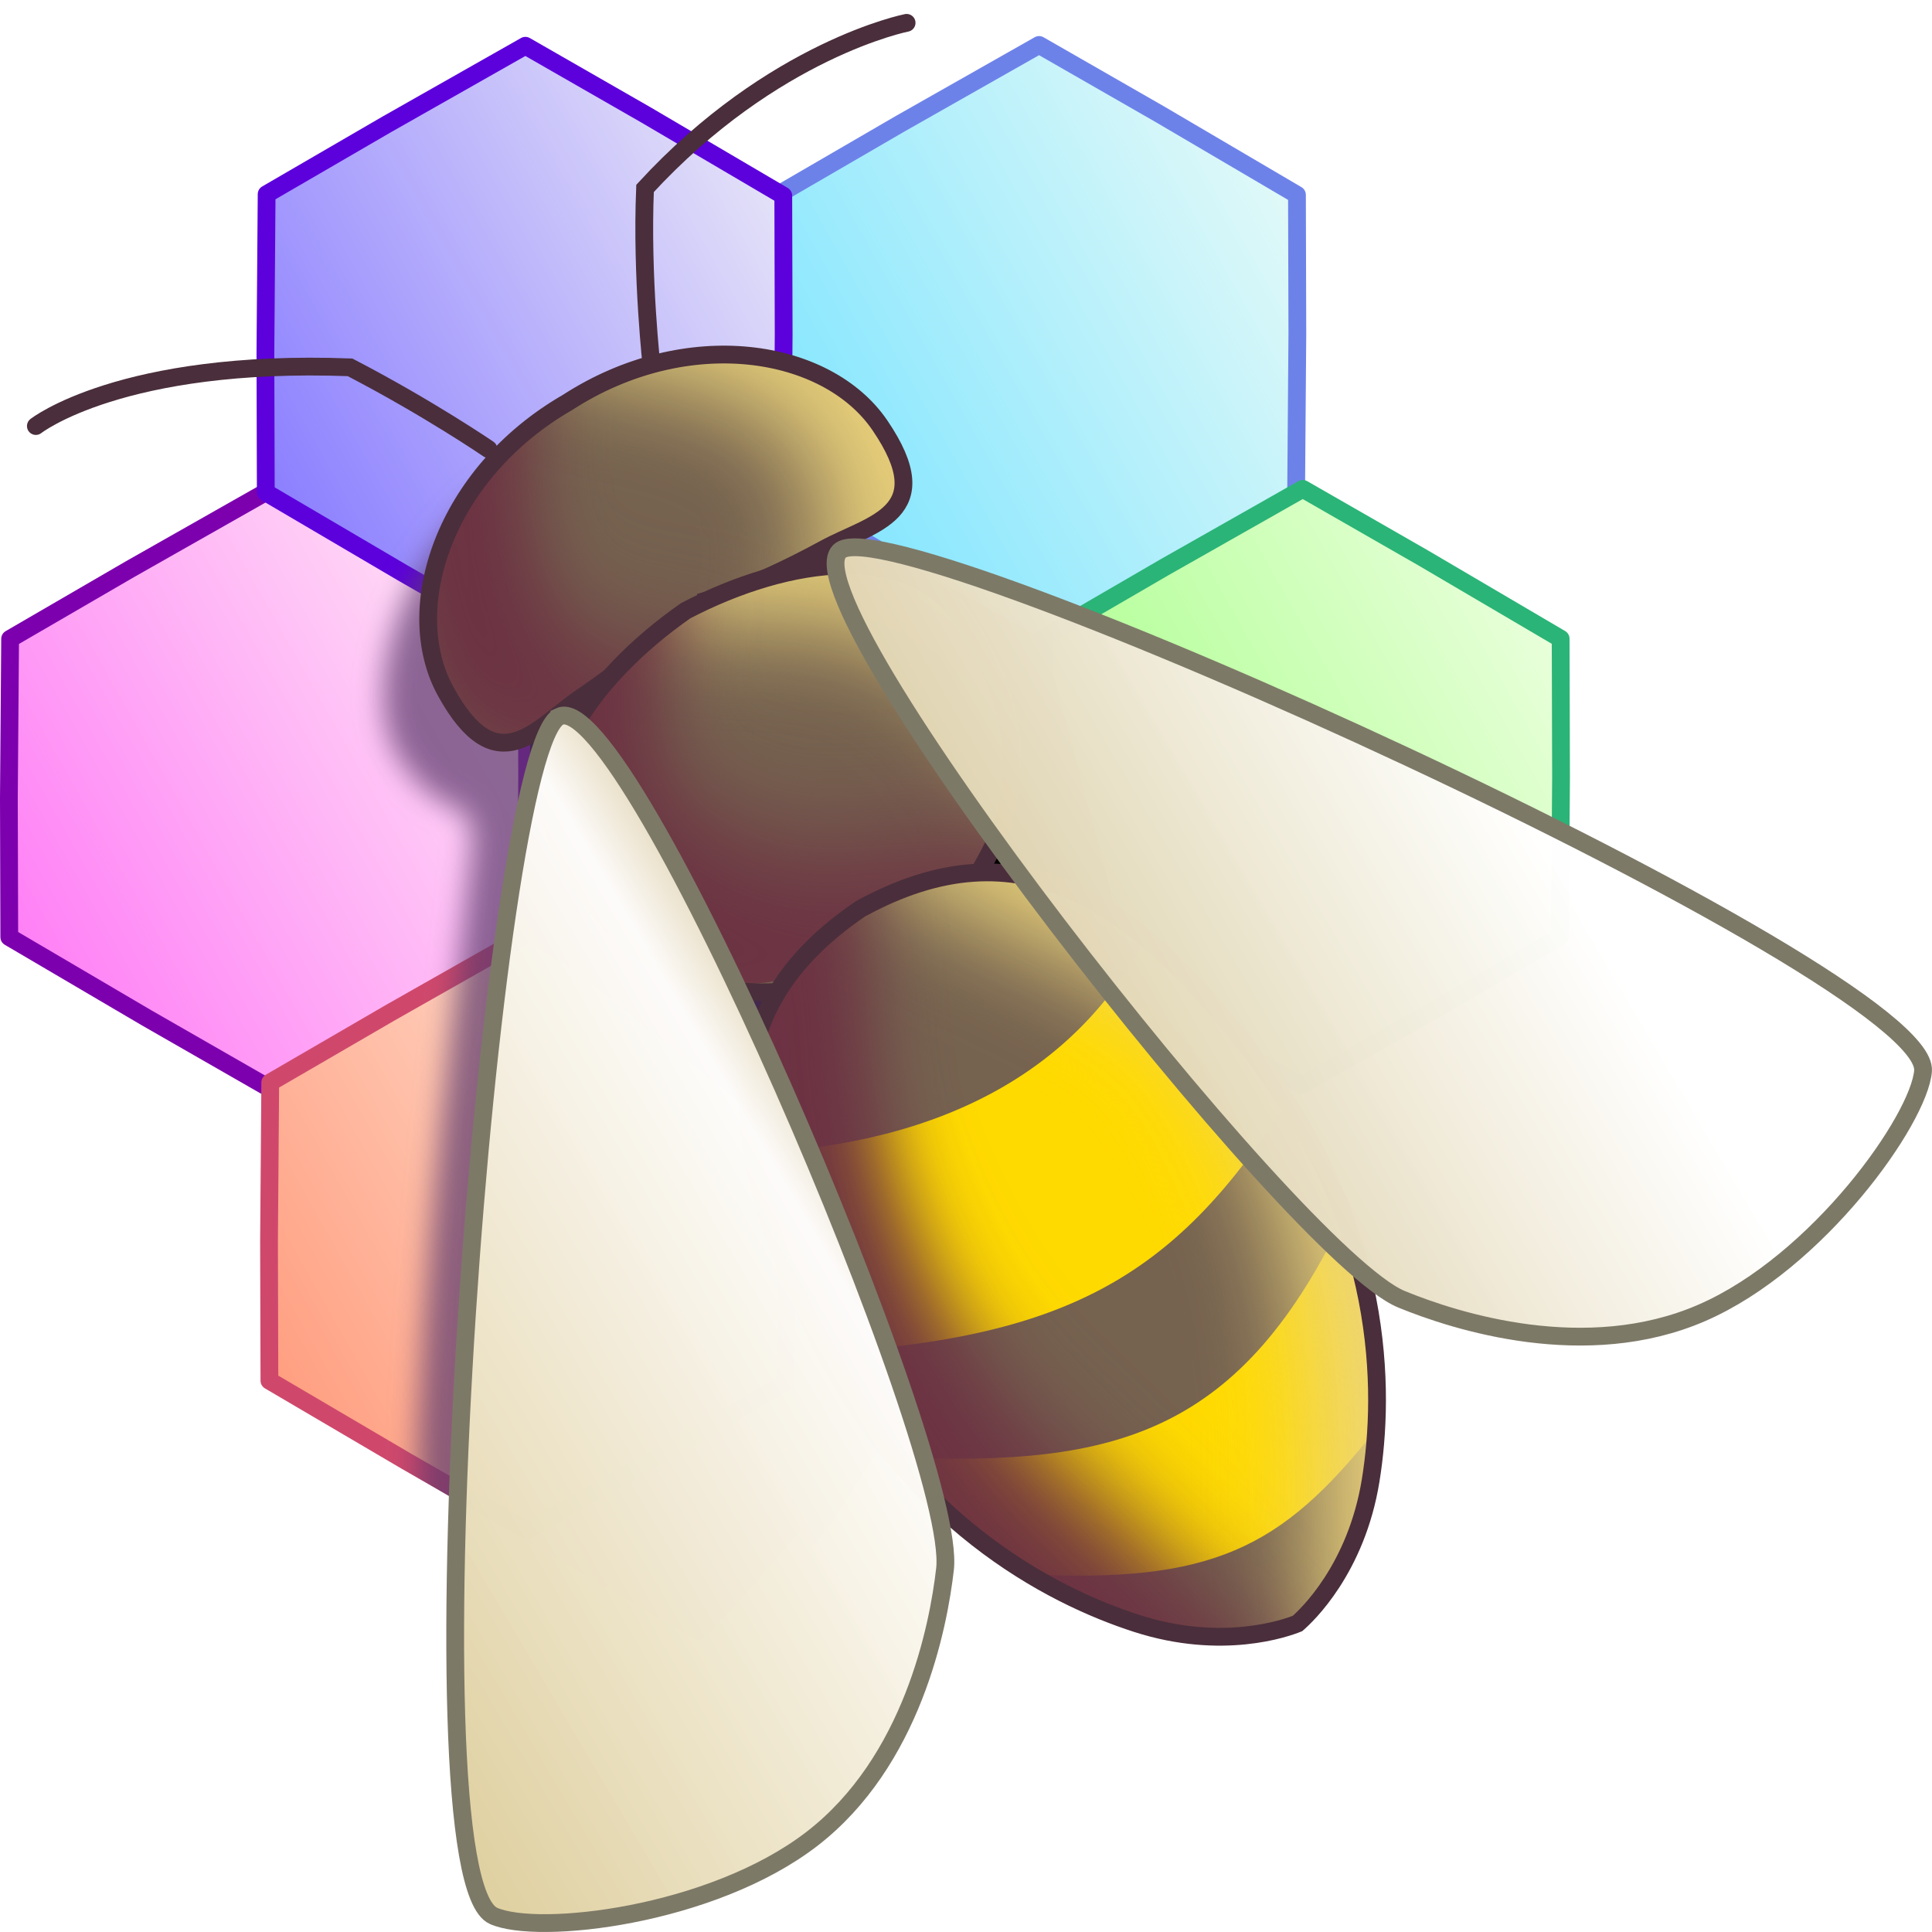
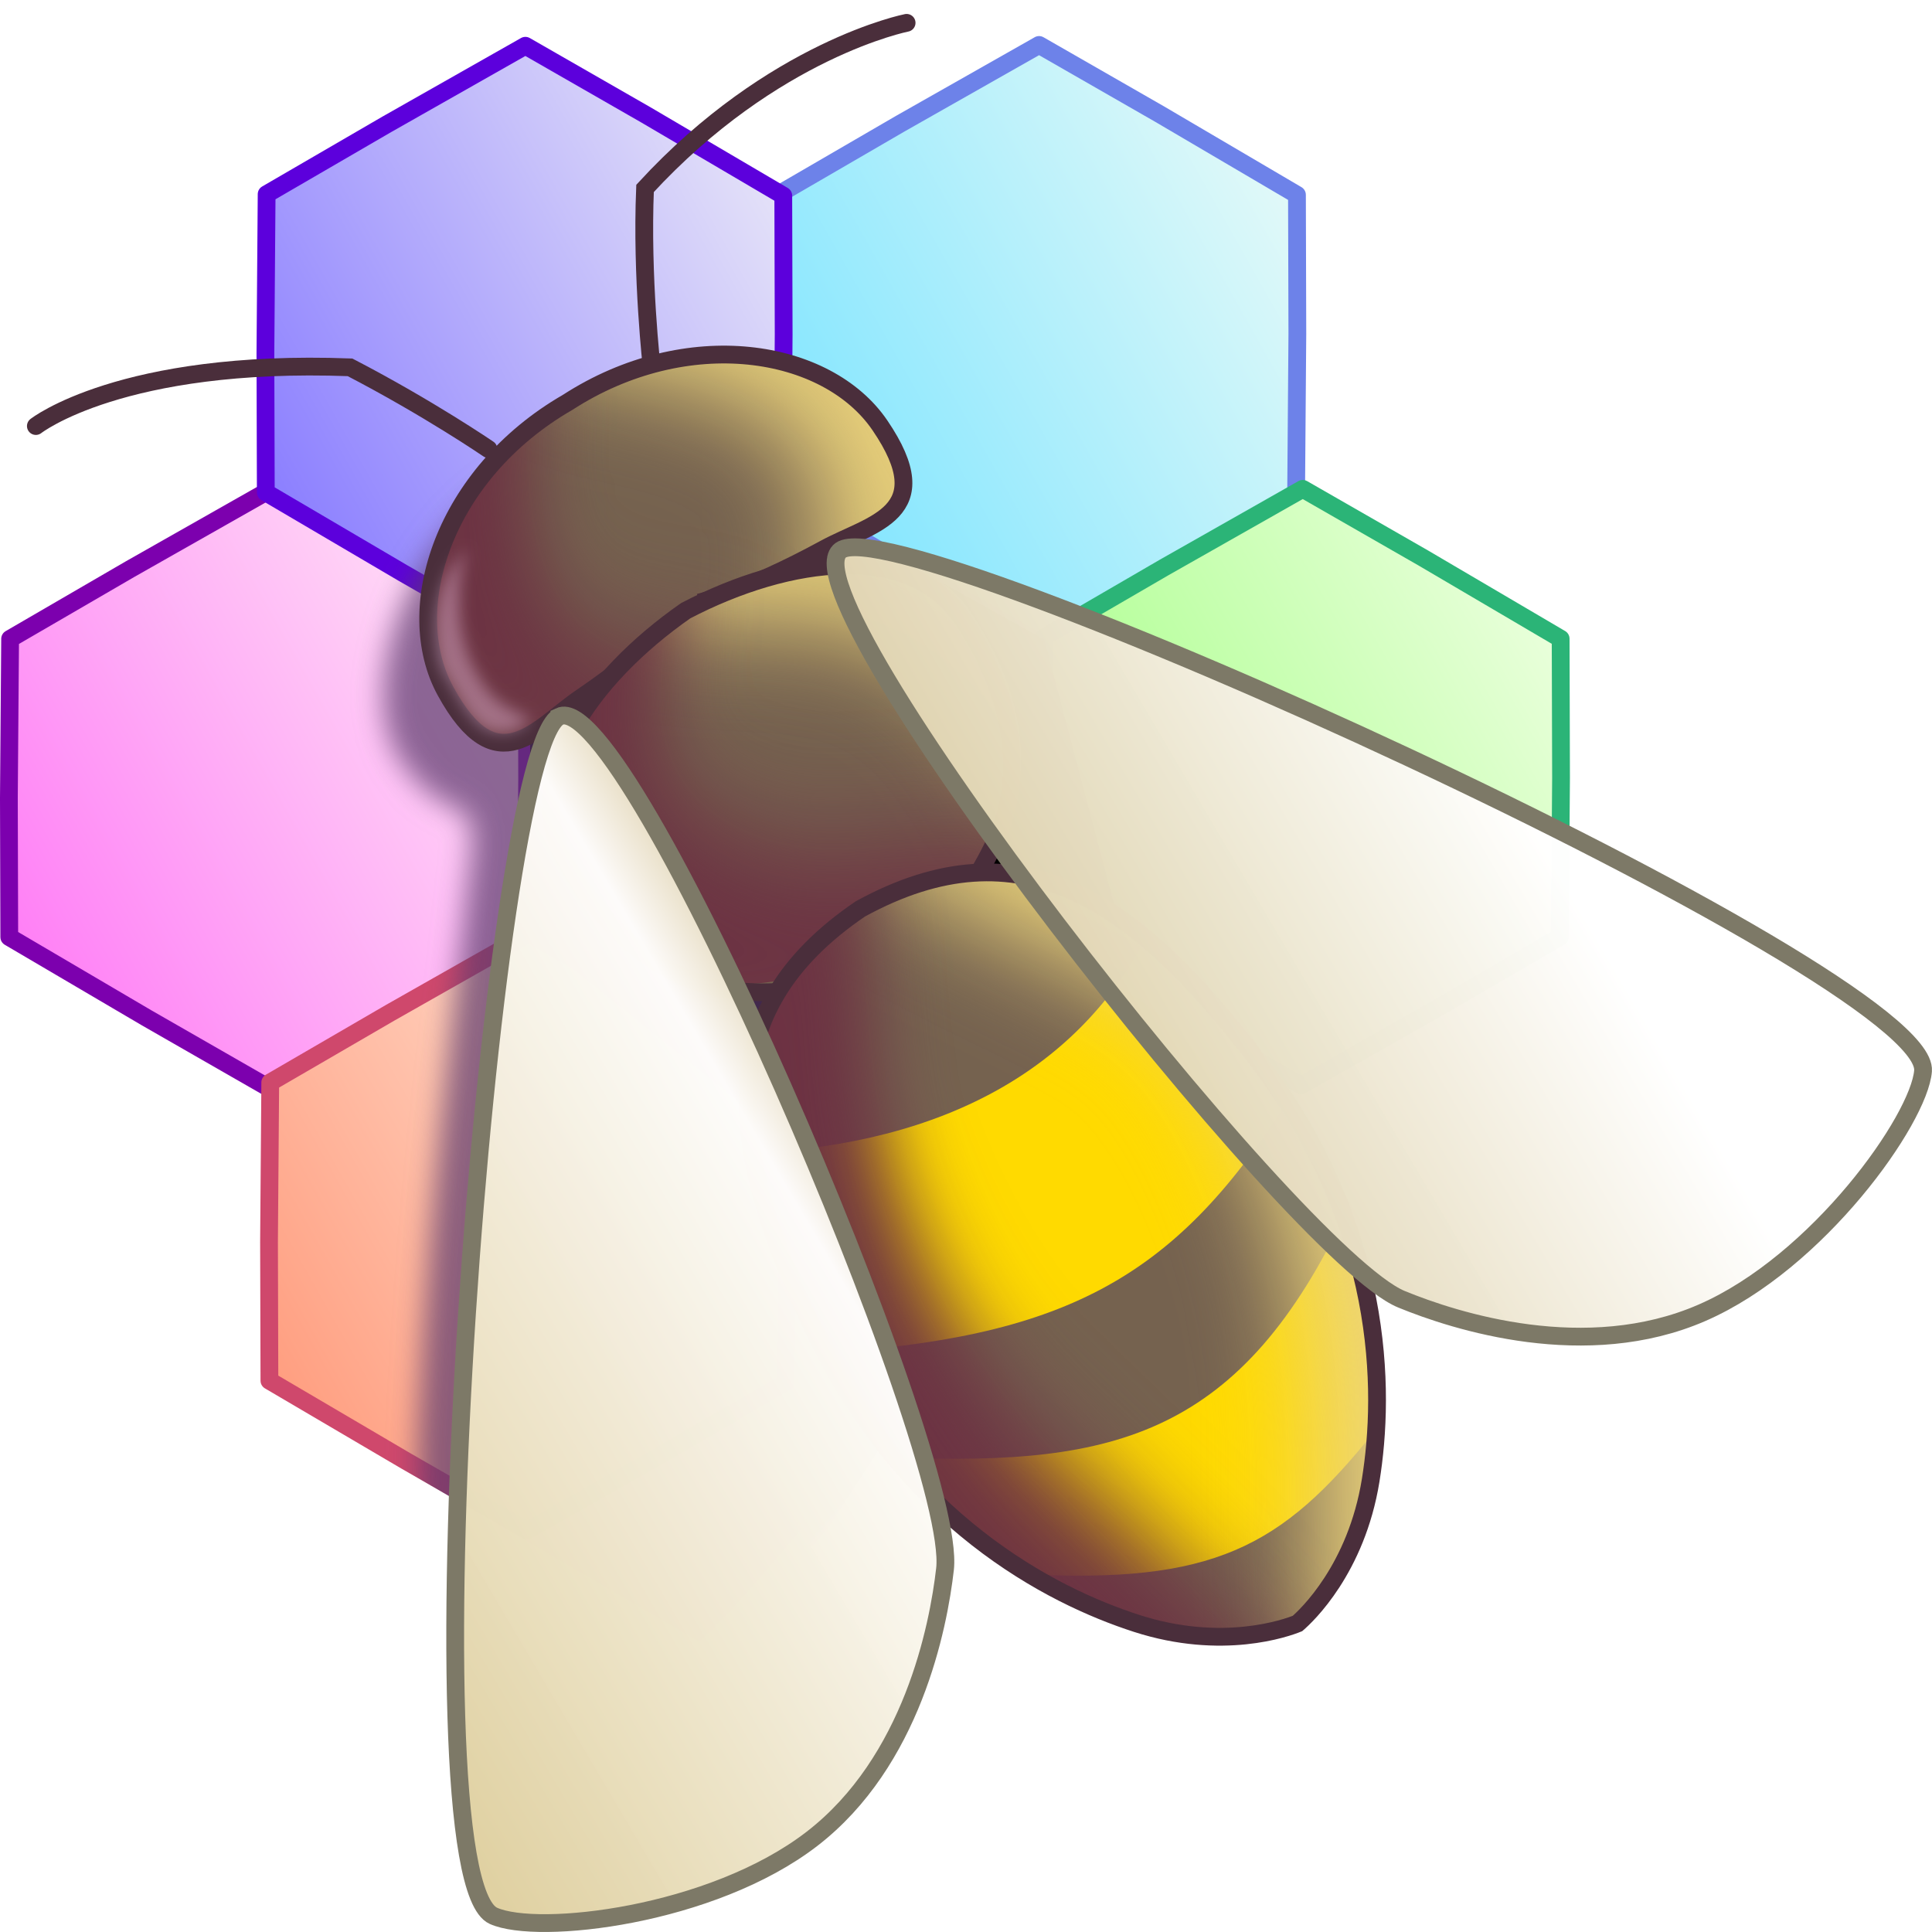
<svg xmlns="http://www.w3.org/2000/svg" xmlns:xlink="http://www.w3.org/1999/xlink" width="191.004" height="191.004" viewBox="0 0 50.537 50.537" version="1.1" id="svg8">
  <defs id="defs2">
    <linearGradient id="linearGradient970">
      <stop style="stop-color:#e0d1a2;stop-opacity:1" offset="0" id="stop966" />
      <stop id="stop978" offset="0.424" style="stop-color:#fefdfb;stop-opacity:0.992" />
      <stop id="stop976" offset="0.519" style="stop-color:#d4c391;stop-opacity:0.992" />
      <stop style="stop-color:#ffffff;stop-opacity:0.989" offset="1" id="stop968" />
    </linearGradient>
    <linearGradient id="linearGradient916">
      <stop style="stop-color:#fffff6;stop-opacity:0" offset="0" id="stop912" />
      <stop style="stop-color:#fffff6;stop-opacity:1" offset="1" id="stop914" />
    </linearGradient>
    <linearGradient xlink:href="#linearGradient916" id="linearGradient918" x1="49.119" y1="177.925" x2="66.475" y2="168.136" gradientUnits="userSpaceOnUse" gradientTransform="translate(8.22962,-13.57371)" />
    <linearGradient xlink:href="#linearGradient916" id="linearGradient1027" gradientUnits="userSpaceOnUse" gradientTransform="translate(15.00494,-25.24883)" x1="49.119" y1="177.925" x2="66.475" y2="168.136" />
    <linearGradient xlink:href="#linearGradient916" id="linearGradient1169" gradientUnits="userSpaceOnUse" gradientTransform="translate(35.30223,-13.5411)" x1="49.119" y1="177.925" x2="66.475" y2="168.136" />
    <linearGradient xlink:href="#linearGradient916" id="linearGradient1219" gradientUnits="userSpaceOnUse" gradientTransform="translate(14.98468,-1.908615)" x1="49.119" y1="177.925" x2="66.475" y2="168.136" />
    <linearGradient xlink:href="#linearGradient916" id="linearGradient1490" gradientUnits="userSpaceOnUse" gradientTransform="translate(28.40795,-25.2844)" x1="49.119" y1="177.925" x2="66.475" y2="168.136" />
    <linearGradient xlink:href="#linearGradient970" id="linearGradient974" gradientUnits="userSpaceOnUse" x1="7.248" y1="40.091" x2="39.627" y2="21.015" />
    <meshgradient id="meshgradient1012" gradientUnits="userSpaceOnUse" x="19.322" y="23.266">
      <meshrow id="meshrow8862">
        <meshpatch id="meshpatch8864">
          <stop path="c 4.156,-5.11626e-06  5.915,0.741  9.786,1.739" style="stop-color:#ffffff;stop-opacity:0.029" id="stop8866" />
          <stop path="c 2.016,2.364  2.903,3.473  -0.451,9.186" style="stop-color:#ffeab1;stop-opacity:1" id="stop8868" />
          <stop path="c -4.156,-0  -4.246,0.578  -8.402,0.578" style="stop-color:#ffeab1;stop-opacity:1" id="stop8870" />
          <stop path="c 6.589,-6.056  2.96,-11.241  -0.933,-11.503" style="stop-color:#725a43;stop-opacity:0.008" id="stop8872" />
        </meshpatch>
      </meshrow>
    </meshgradient>
    <filter style="color-interpolation-filters:sRGB" id="filter4498" x="-0.312" width="1.624" y="-0.232" height="1.465">
      <feGaussianBlur stdDeviation="1.331" id="feGaussianBlur4500" />
    </filter>
    <filter style="color-interpolation-filters:sRGB" id="filter6078" x="-0.256" width="1.513" y="-0.269" height="1.539">
      <feGaussianBlur stdDeviation="1.343" id="feGaussianBlur6080" />
    </filter>
    <clipPath clipPathUnits="userSpaceOnUse" id="clipPath6088">
      <path transform="rotate(-28.1807,-6.470648,33.90033)" id="path6090" d="m 23.861,29.705 c 0,0 1.214,0.328 3.56,0.31 1.392,-0.011 3.097,0.623 2.801,-2.163 -0.26,-2.437 -3.202,-4.693 -6.922,-4.386 -3.731,0.118 -6.397,2.695 -6.377,5.146 0.023,2.801 1.644,1.977 3.029,1.829 2.333,-0.249 3.502,-0.714 3.502,-0.714" style="display:inline;opacity:1;fill:#ff1400;fill-opacity:1;fill-rule:evenodd;stroke:none;stroke-width:0.465;stroke-linecap:butt;stroke-linejoin:miter;stroke-miterlimit:4;stroke-dasharray:none;stroke-opacity:1" />
    </clipPath>
    <filter style="color-interpolation-filters:sRGB" id="filter6078-7" x="-0.256" width="1.513" y="-0.269" height="1.539">
      <feGaussianBlur stdDeviation="1.343" id="feGaussianBlur6080-0" />
    </filter>
    <filter style="color-interpolation-filters:sRGB" id="filter4498-9" x="-0.312" width="1.624" y="-0.232" height="1.465">
      <feGaussianBlur stdDeviation="1.331" id="feGaussianBlur4500-3" />
    </filter>
    <clipPath clipPathUnits="userSpaceOnUse" id="clipPath926">
      <path style="display:inline;fill:#ff1700;fill-opacity:1;fill-rule:evenodd;stroke:none;stroke-width:0.265px;stroke-linecap:butt;stroke-linejoin:miter;stroke-opacity:1" d="m 14.586,10.108 c -4.944,3.024 -4.458,5.434 -2.635,7.73 1.823,2.296 4.222,2.841 7.336,0.941 3.607,-2.2 4.456,-3.69 2.803,-7.359 -0.706,-1.567 -2.853,-4.157 -7.504,-1.312 z" id="path928" clip-path="none" />
    </clipPath>
    <filter style="color-interpolation-filters:sRGB" id="filter6078-7-5" x="-0.256" width="1.513" y="-0.269" height="1.539">
      <feGaussianBlur stdDeviation="1.343" id="feGaussianBlur6080-0-3" />
    </filter>
    <filter style="color-interpolation-filters:sRGB" id="filter4498-9-5" x="-0.312" width="1.624" y="-0.232" height="1.465">
      <feGaussianBlur stdDeviation="1.331" id="feGaussianBlur4500-3-6" />
    </filter>
    <clipPath clipPathUnits="userSpaceOnUse" id="clipPath1003">
      <path style="display:inline;fill:#ff1700;fill-opacity:1;fill-rule:evenodd;stroke:none;stroke-width:0.265px;stroke-linecap:butt;stroke-linejoin:miter;stroke-opacity:1" d="m 9.221,12.516 c 0.542,3.352 1.366,4.464 3,7.516 0.834,1.558 2.543,2.941 4.734,4.27 2.053,1.245 4.994,1.891 6.64,0.985 0.921,-0.507 1.396,-1.474 1.827,-3.424 0.431,-1.951 0.44,-4.772 -0.779,-7.541 C 23.424,11.554 21.624,9.055 19.602,7.422 17.581,5.789 15.483,5.118 12.727,6.233 9.971,7.348 8.87,10.344 9.221,12.516 Z" id="path1005" />
    </clipPath>
    <filter style="color-interpolation-filters:sRGB" id="filter1384" x="-0.036" width="1.072" y="-0.026" height="1.052">
      <feGaussianBlur stdDeviation="0.362" id="feGaussianBlur1386" />
    </filter>
    <clipPath clipPathUnits="userSpaceOnUse" id="clipPath1395">
      <path style="opacity:0.493;fill:#5c386c;fill-opacity:1;fill-rule:evenodd;stroke:none;stroke-width:0.265px;stroke-linecap:butt;stroke-linejoin:miter;stroke-opacity:1" d="M 6.819,36.376 19.356,43.689 41.272,9.575 4.481,0.112 Z" id="path1397" />
    </clipPath>
+     <filter style="color-interpolation-filters:sRGB" id="filter986" x="-0.176" width="1.353" y="-0.104" height="1.208">
+       <feGaussianBlur stdDeviation="0.189" id="feGaussianBlur988" />
+     </filter>
  </defs>
  <g id="layer3" style="display:inline" transform="translate(-56.95807,-139.9435)">
    <path style="display:inline;fill:#ff80f6;fill-opacity:1;fill-rule:evenodd;stroke:none;stroke-width:0.465;stroke-linecap:butt;stroke-linejoin:miter;stroke-miterlimit:4;stroke-dasharray:none;stroke-opacity:1" d="m 57.376,156.541 6.682,-3.755 6.749,3.789 0.006,7.876 -6.716,3.755 -6.749,-3.855 z" id="path4750-36" />
    <path style="display:inline;fill:url(#linearGradient918);fill-opacity:1;fill-rule:evenodd;stroke:none;stroke-width:0.465;stroke-linecap:butt;stroke-linejoin:miter;stroke-miterlimit:4;stroke-dasharray:none;stroke-opacity:1" d="m 57.278,156.585 6.682,-3.755 6.749,3.789 0.006,7.876 -6.716,3.755 -6.749,-3.855 z" id="path4750-36-7" />
    <path style="opacity:1;fill:none;fill-opacity:1;stroke:#7c00ae;stroke-width:0.678;stroke-linecap:round;stroke-linejoin:round;stroke-miterlimit:4;stroke-dasharray:none;stroke-dashoffset:0;stroke-opacity:1" id="path1080" d="m 24.252,141.089 -5.176,1.157 -5.943,1.264 -3.59,-3.903 -4.066,-4.515 1.585,-5.061 1.877,-5.779 5.176,-1.157 5.943,-1.264 3.59,3.903 4.066,4.515 -1.585,5.061 z" transform="matrix(0.6537537,-0.2067732,0.2067732,0.6537537,25.68671,77.27186)" />
    <path style="fill:#80e5ff;fill-opacity:1;fill-rule:evenodd;stroke:none;stroke-width:0.465;stroke-linecap:butt;stroke-linejoin:miter;stroke-miterlimit:4;stroke-dasharray:none;stroke-opacity:1" d="m 77.453,145.006 6.682,-3.755 6.749,3.789 0.006,7.876 -6.716,3.755 -6.749,-3.855 z" id="path4750-9" />
    <path style="display:inline;fill:url(#linearGradient1490);fill-opacity:1;fill-rule:evenodd;stroke:none;stroke-width:0.465;stroke-linecap:butt;stroke-linejoin:miter;stroke-miterlimit:4;stroke-dasharray:none;stroke-opacity:1" d="m 77.456,144.874 6.682,-3.755 6.749,3.789 0.006,7.876 -6.716,3.755 -6.749,-3.855 z" id="path4750-36-7-0-8" />
    <path style="display:inline;fill:none;fill-opacity:1;stroke:#6d82e9;stroke-width:0.678;stroke-linecap:round;stroke-linejoin:round;stroke-miterlimit:4;stroke-dasharray:none;stroke-dashoffset:0;stroke-opacity:1" id="path1080-6-2" transform="matrix(0.6537537,-0.2067732,0.2067732,0.6537537,45.83376,65.6193)" d="m 24.252,141.089 -5.176,1.157 -5.943,1.264 -3.59,-3.903 -4.066,-4.515 1.585,-5.061 1.877,-5.779 5.176,-1.157 5.943,-1.264 3.59,3.903 4.066,4.515 -1.585,5.061 z" />
    <path style="fill:#8c80ff;fill-opacity:1;fill-rule:evenodd;stroke:none;stroke-width:0.465;stroke-linecap:butt;stroke-linejoin:miter;stroke-miterlimit:4;stroke-dasharray:none;stroke-opacity:1" d="m 63.988,144.953 6.682,-3.755 6.749,3.789 0.006,7.876 -6.716,3.755 -6.749,-3.855 z" id="path4750-2" />
    <path style="display:inline;fill:url(#linearGradient1027);fill-opacity:1;fill-rule:evenodd;stroke:none;stroke-width:0.465;stroke-linecap:butt;stroke-linejoin:miter;stroke-miterlimit:4;stroke-dasharray:none;stroke-opacity:1" d="m 64.053,144.91 6.682,-3.755 6.749,3.789 0.006,7.876 -6.716,3.755 -6.749,-3.855 z" id="path4750-36-7-0" />
    <path style="display:inline;fill:none;fill-opacity:1;stroke:#5c00dc;stroke-width:0.678;stroke-linecap:round;stroke-linejoin:round;stroke-miterlimit:4;stroke-dasharray:none;stroke-dashoffset:0;stroke-opacity:1" id="path1080-6" transform="matrix(0.6537537,-0.2067732,0.2067732,0.6537537,32.39676,65.64018)" d="m 24.252,141.089 -5.176,1.157 -5.943,1.264 -3.59,-3.903 -4.066,-4.515 1.585,-5.061 1.877,-5.779 5.176,-1.157 5.943,-1.264 3.59,3.903 4.066,4.515 -1.585,5.061 z" />
    <path style="fill:#a0ff80;fill-opacity:1;fill-rule:evenodd;stroke:none;stroke-width:0.465;stroke-linecap:butt;stroke-linejoin:miter;stroke-miterlimit:4;stroke-dasharray:none;stroke-opacity:1" d="m 84.35,156.617 6.682,-3.755 6.749,3.789 0.006,7.876 -6.716,3.755 -6.749,-3.855 z" id="path4750-1" />
    <path style="display:inline;fill:url(#linearGradient1169);fill-opacity:1;fill-rule:evenodd;stroke:none;stroke-width:0.465;stroke-linecap:butt;stroke-linejoin:miter;stroke-miterlimit:4;stroke-dasharray:none;stroke-opacity:1" d="m 84.35,156.617 6.682,-3.755 6.749,3.789 0.006,7.876 -6.716,3.755 -6.749,-3.855 z" id="path4750-36-7-0-0-7" />
    <path style="display:inline;fill:none;fill-opacity:1;stroke:#2bb477;stroke-width:0.678;stroke-linecap:round;stroke-linejoin:round;stroke-miterlimit:4;stroke-dasharray:none;stroke-dashoffset:0;stroke-opacity:1" id="path1080-6-2-6" transform="matrix(0.6537537,-0.2067732,0.2067732,0.6537537,52.7312,77.23061)" d="m 24.252,141.089 -5.176,1.157 -5.943,1.264 -3.59,-3.903 -4.066,-4.515 1.585,-5.061 1.877,-5.779 5.176,-1.157 5.943,-1.264 3.59,3.903 4.066,4.515 -1.585,5.061 z" />
    <path style="fill:#ff9e80;fill-opacity:1;fill-rule:evenodd;stroke:none;stroke-width:0.465;stroke-linecap:butt;stroke-linejoin:miter;stroke-miterlimit:4;stroke-dasharray:none;stroke-opacity:1" d="m 64.033,168.25 6.682,-3.755 6.749,3.789 0.006,7.876 -6.716,3.755 -6.749,-3.855 z" id="path4750-27" />
    <path style="display:inline;fill:url(#linearGradient1219);fill-opacity:1;fill-rule:evenodd;stroke:none;stroke-width:0.465;stroke-linecap:butt;stroke-linejoin:miter;stroke-miterlimit:4;stroke-dasharray:none;stroke-opacity:1" d="m 64.033,168.25 6.682,-3.755 6.749,3.789 0.006,7.876 -6.716,3.755 -6.749,-3.855 z" id="path4750-36-7-0-0-7-2" />
    <path style="display:inline;fill:none;fill-opacity:1;stroke:#cf486c;stroke-width:0.678;stroke-linecap:round;stroke-linejoin:round;stroke-miterlimit:4;stroke-dasharray:none;stroke-dashoffset:0;stroke-opacity:1" id="path1080-6-2-6-9" transform="matrix(0.6537537,-0.2067732,0.2067732,0.6537537,32.49135,88.87537)" d="m 24.252,141.089 -5.176,1.157 -5.943,1.264 -3.59,-3.903 -4.066,-4.515 1.585,-5.061 1.877,-5.779 5.176,-1.157 5.943,-1.264 3.59,3.903 4.066,4.515 -1.585,5.061 z" />
    <path style="display:inline;fill:#000000;fill-opacity:1;fill-rule:evenodd;stroke:none;stroke-width:0.465;stroke-linecap:butt;stroke-linejoin:miter;stroke-miterlimit:4;stroke-dasharray:none;stroke-opacity:1" d="m 70.842,156.641 6.584,-3.779 6.848,3.812 2.463,9.341 -8.375,4.406 -7.565,-6.047 z" id="path4750-3" />
  </g>
  <g id="layer1" style="display:inline;opacity:1" transform="translate(5.8401892e-7,-0.1155735)">
    <path id="path1496-6-0" style="display:inline;opacity:0.704;fill:#5c386c;fill-opacity:1;fill-rule:evenodd;stroke:none;stroke-width:0.465;stroke-linecap:butt;stroke-linejoin:miter;stroke-miterlimit:4;stroke-dasharray:none;stroke-opacity:1;filter:url(#filter1384)" d="m 13.643,12.416 c -3.232,1.866 -4.3,5.88 -3.191,7.548 1.387,2.085 2.17,0.464 1.805,3.096 -0.587,5.416 -0.988,8.282 -1.301,14.303 -0.313,6.021 2.189,2.436 3.876,5.986 2.383,5.014 7.683,-6.384 9.917,-5.662 2.246,0.726 5.3,1.719 5.581,1.606 0.229,-0.198 3.154,-0.456 3.531,-2.786 0.374,-2.317 1.183,-2.518 -2.195,-6.923 C 24.262,25.289 25.024,20.357 20.647,13.387 18.379,10.876 16.039,10.903 13.643,12.416 Z" clip-path="url(#clipPath1395)" />
    <path style="display:inline;opacity:1;fill:none;fill-rule:evenodd;stroke:#4a2e3b;stroke-width:0.465;stroke-linecap:round;stroke-linejoin:miter;stroke-miterlimit:4;stroke-dasharray:none;stroke-opacity:1" d="m 17.05,9.746 c 0,0 -0.274,-2.38 -0.177,-4.702 3.354,-3.646 6.842,-4.331 6.842,-4.331" id="path4857-0-5" />
    <path style="display:inline;opacity:1;fill:none;fill-rule:evenodd;stroke:#4a2e3b;stroke-width:0.465;stroke-linecap:round;stroke-linejoin:miter;stroke-miterlimit:4;stroke-dasharray:none;stroke-opacity:1" d="m 12.776,11.862 c 0,0 -1.557,-1.066 -3.62,-2.138 C 3.172,9.502 0.938,11.26 0.938,11.26" id="path4857-3" />
    <path style="display:inline;fill:#75624f;fill-opacity:1;fill-rule:evenodd;stroke:none;stroke-width:0.465;stroke-linecap:butt;stroke-linejoin:miter;stroke-miterlimit:4;stroke-dasharray:none;stroke-opacity:1" d="m 23.861,29.705 c 0,0 1.214,0.328 3.56,0.31 1.392,-0.011 3.097,0.623 2.801,-2.163 -0.26,-2.437 -3.202,-4.693 -6.922,-4.386 -3.731,0.118 -6.397,2.695 -6.377,5.146 0.023,2.801 1.644,1.977 3.029,1.829 2.333,-0.249 3.502,-0.714 3.502,-0.714" id="path1496-7-3-2" transform="rotate(-28.1807,-6.470649,33.90033)" />
    <g id="g6086" clip-path="url(#clipPath6088)">
      <path clip-path="none" id="path2472" d="m 15.738,5.429 c 1.241,-0.274 7.89,2.826 9.185,3.898 1.196,0.991 1.294,5.973 -0.488,6.95 -4.61,2.527 -2.695,0.31 -2.855,-2.904 -0.059,-1.179 -0.805,-2.965 -5.502,-3.582 C 13.316,9.43 11.525,6.358 15.738,5.429 Z" style="opacity:0.977;fill:#edd57c;fill-opacity:1;fill-rule:evenodd;stroke:none;stroke-width:0.265px;stroke-linecap:butt;stroke-linejoin:miter;stroke-opacity:1;filter:url(#filter6078)" />
      <path transform="matrix(-0.2464714,0.9691501,0.9691501,0.2464714,8.211234,-15.41297)" clip-path="none" id="path2472-3" d="m 23.729,7.616 c 1.241,-0.274 7.89,2.826 9.185,3.898 1.196,0.991 1.294,5.973 -0.488,6.95 -4.61,2.527 -2.695,0.31 -2.855,-2.904 -0.059,-1.179 -0.805,-2.965 -5.502,-3.582 C 21.306,11.617 19.515,8.544 23.729,7.616 Z" style="display:inline;opacity:0.977;fill:#6c3142;fill-opacity:1;fill-rule:evenodd;stroke:none;stroke-width:0.265px;stroke-linecap:butt;stroke-linejoin:miter;stroke-opacity:1;filter:url(#filter4498)" />
    </g>
    <path style="display:inline;fill:none;fill-rule:evenodd;stroke:#4a2e3b;stroke-width:0.465;stroke-linecap:butt;stroke-linejoin:miter;stroke-miterlimit:4;stroke-dasharray:none;stroke-opacity:1" d="m 23.861,29.705 c 0,0 1.214,0.328 3.56,0.31 1.392,-0.011 3.097,0.623 2.801,-2.163 -0.26,-2.437 -3.202,-4.693 -6.922,-4.386 -3.731,0.118 -6.397,2.695 -6.377,5.146 0.023,2.801 1.644,1.977 3.029,1.829 2.333,-0.249 3.502,-0.714 3.502,-0.714" id="path1496-7-3" transform="rotate(-28.1807,-6.470649,33.90033)" />
    <path style="display:inline;fill:#75624f;fill-opacity:1;fill-rule:evenodd;stroke:none;stroke-width:0.465;stroke-linecap:butt;stroke-linejoin:miter;stroke-miterlimit:4;stroke-dasharray:none;stroke-opacity:1" d="m 23.3,23.466 c -3.106,0.335 -6.005,1.799 -5.985,4.25 0.023,2.801 1.221,4.45 2.393,5.202 2.062,1.323 3.998,1.233 4.202,1.219 0.205,-0.01 2.139,-0.141 4.036,-1.69 1.079,-0.88 2.081,-2.655 1.784,-5.44 -0.26,-2.437 -3.306,-3.562 -6.43,-3.54 z" id="path1496-7-1" transform="rotate(-28.1807,5.836485,30.22375)" />
    <path style="display:none;opacity:1;fill:url(#meshgradient1012);fill-opacity:1;fill-rule:evenodd;stroke:none;stroke-width:0.465;stroke-linecap:butt;stroke-linejoin:miter;stroke-miterlimit:4;stroke-dasharray:none;stroke-opacity:1" d="m 23.3,23.466 c -3.106,0.335 -6.005,1.799 -5.985,4.25 0.023,2.801 1.221,4.45 2.393,5.202 2.062,1.323 3.998,1.233 4.202,1.219 0.205,-0.01 2.139,-0.141 4.036,-1.69 1.079,-0.88 2.081,-2.655 1.784,-5.44 -0.26,-2.437 -3.306,-3.562 -6.43,-3.54 z" id="path1496-7-1-6" transform="rotate(-28.1807,5.357008,29.58168)" />
    <g transform="translate(3.654813,5.92278)" style="display:inline;opacity:1" id="g6086-60" clip-path="url(#clipPath926)">
      <path clip-path="none" id="path2472-6" d="m 15.284,6.517 c 1.241,-0.274 8.344,1.738 9.639,2.811 1.196,0.991 3.171,3.559 1.389,4.537 -4.61,2.527 -1.646,3.253 -3.33,0.512 -1.705,-2.775 -2.921,-4.166 -7.656,-4.01 -4.695,0.155 -4.255,-2.921 -0.041,-3.849 z" style="opacity:0.977;fill:#edd57c;fill-opacity:1;fill-rule:evenodd;stroke:none;stroke-width:0.265px;stroke-linecap:butt;stroke-linejoin:miter;stroke-opacity:1;filter:url(#filter6078-7)" />
      <path transform="matrix(-0.2464714,0.9691501,0.9691501,0.2464714,8.211234,-15.41297)" clip-path="none" id="path2472-3-2" d="m 23.729,7.616 c 1.241,-0.274 9.636,3.198 10.931,4.271 1.196,0.991 -0.279,9.287 -4.403,11.211 -4.764,2.222 -3.117,-1.996 -1.758,-5.948 0.384,-1.116 0.199,-6.314 -4.431,-5.17 -2.704,0.668 -4.553,-3.435 -0.339,-4.363 z" style="display:inline;opacity:0.977;fill:#6c3142;fill-opacity:1;fill-rule:evenodd;stroke:none;stroke-width:0.265px;stroke-linecap:butt;stroke-linejoin:miter;stroke-opacity:1;filter:url(#filter4498-9)" />
    </g>
    <path style="display:inline;fill:none;fill-rule:evenodd;stroke:#4a2e3b;stroke-width:0.465;stroke-linecap:butt;stroke-linejoin:miter;stroke-miterlimit:4;stroke-dasharray:none;stroke-opacity:1" d="m 23.176,23.48 c -3.059,0.36 -5.881,1.818 -5.861,4.236 0.023,2.801 1.221,4.45 2.393,5.202 1.788,1.147 3.481,1.232 4.033,1.225 0.549,-0.052 2.225,-0.315 3.881,-1.644 1.086,-0.871 2.103,-2.638 1.83,-5.425 -0.236,-2.407 -3.196,-3.559 -6.276,-3.594 z" id="path1496-7" transform="rotate(-28.1807,5.836485,30.22375)" />
    <path style="display:inline;fill:#75624f;fill-opacity:1;fill-rule:evenodd;stroke:none;stroke-width:0.465;stroke-linecap:butt;stroke-linejoin:miter;stroke-miterlimit:4;stroke-dasharray:none;stroke-opacity:1" d="m 23.3,23.466 c -4.768,0.503 -6.031,3.906 -6.282,9.124 -0.267,5.545 2.195,9.07 3.823,10.761 1.637,1.701 3.409,1.959 3.71,1.991 0.296,-0.066 2.027,-0.524 3.459,-2.401 1.424,-1.866 3.469,-5.648 2.571,-11.126 -0.844,-5.156 -2.487,-8.393 -7.281,-8.349 z" id="path1496-6" transform="rotate(-28.1807,23.74808,25.26032)" />
    <path style="display:inline;opacity:1;fill:#ffda00;fill-opacity:1;fill-rule:evenodd;stroke:none;stroke-width:0.265px;stroke-linecap:butt;stroke-linejoin:miter;stroke-opacity:1" d="m 23.6,38.244 c 5.576,0.21 8.881,-0.6 11.623,-6.451 0,0 0.699,3.377 0.712,5.787 -2.41,3.011 -4.203,3.976 -9.163,3.71 C 24.262,39.916 23.6,38.244 23.6,38.244 Z" id="path4840-6-3" />
    <path style="display:inline;opacity:1;fill:#ffda00;fill-opacity:1;fill-rule:evenodd;stroke:none;stroke-width:0.265px;stroke-linecap:butt;stroke-linejoin:miter;stroke-opacity:1" d="m 19.633,30.283 c 5.15,-0.246 8.604,-2.257 10.391,-5.72 0,0 1.727,1.767 3.591,4.441 -2.929,4.615 -5.859,6.117 -12.199,6.511 C 19.568,31.92 19.633,30.283 19.633,30.283 Z" id="path4840-67" />
    <g transform="translate(10.39788,17.23939)" style="display:inline" id="g6086-60-2" clip-path="url(#clipPath1003)">
      <path clip-path="none" id="path2472-6-9" d="m 23.085,5.31 c 1.951,1.075 4.474,6.431 5.769,7.503 C 30.05,13.804 28.558,28.893 26.756,29.834 23.675,31.444 23.996,23.784 23.962,20.424 23.918,16.194 22.376,11.892 20.189,9.498 19.281,8.504 11.423,5.62 11.849,4.367 12.682,1.919 21.195,4.27 23.085,5.31 Z" style="opacity:0.977;fill:#edd57c;fill-opacity:1;fill-rule:evenodd;stroke:none;stroke-width:0.265px;stroke-linecap:butt;stroke-linejoin:miter;stroke-opacity:1;filter:url(#filter6078-7-5)" />
      <path transform="matrix(-0.2464714,0.9691501,0.9691501,0.2464714,8.211234,-15.41297)" clip-path="none" id="path2472-3-2-1" d="m 22.936,5.264 c 1.241,-0.274 10.916,-1.502 15.256,1.342 7.396,4.846 4.422,25.867 1.808,22.142 -4.359,-6.211 -4.823,-7.133 -7.403,-11.68 -0.583,-1.027 -2.858,-3.938 -6.873,-6.01 -1.238,-0.638 -6.938,-2.02 -7.852,-3.194 -0.914,-1.173 2.958,-2.137 5.065,-2.601 z" style="display:inline;opacity:0.977;fill:#6c3142;fill-opacity:1;fill-rule:evenodd;stroke:none;stroke-width:0.265px;stroke-linecap:butt;stroke-linejoin:miter;stroke-opacity:1;filter:url(#filter4498-9-5)" />
    </g>
    <path style="fill:none;fill-rule:evenodd;stroke:#4a2e3b;stroke-width:0.465;stroke-linecap:butt;stroke-linejoin:miter;stroke-miterlimit:4;stroke-dasharray:none;stroke-opacity:1" d="m 23.3,23.466 c -4.768,0.503 -6.031,3.906 -6.282,9.124 -0.267,5.545 2.195,9.07 3.823,10.761 1.637,1.701 3.409,1.959 3.71,1.991 0.296,-0.066 2.027,-0.524 3.459,-2.401 1.424,-1.866 3.469,-5.648 2.571,-11.126 -0.844,-5.156 -2.487,-8.393 -7.281,-8.349 z" id="path1496" transform="rotate(-28.1807,23.74808,25.26032)" />
    <path style="display:inline;opacity:1;fill:url(#linearGradient974);fill-opacity:1;fill-rule:evenodd;stroke:#7d7967;stroke-width:0.465;stroke-linecap:butt;stroke-linejoin:miter;stroke-miterlimit:4;stroke-dasharray:none;stroke-opacity:1" d="m 14.881,19.42 c -1.804,0.847 -4.064,30.319 -1.724,31.371 1.16,0.521 5.71,0.007 8.33,-2.013 2.62,-2.02 3.31,-5.546 3.482,-7.059 0.344,-3.025 -8.283,-23.147 -10.088,-22.3 z m 7.358,-4.349 c 1.612,-1.172 28.52,11.062 28.313,13.619 -0.103,1.267 -2.747,5.006 -5.781,6.326 -3.033,1.321 -6.455,0.225 -7.863,-0.354 C 34.093,33.505 20.626,16.243 22.239,15.071 Z" id="path4654-5" transform="translate(-0.2493682,-0.5610783)" />
+     <path style="opacity:0.366;fill:#ffcff6;fill-opacity:1;stroke:none;stroke-width:0.2;stroke-linecap:butt;stroke-linejoin:round;stroke-miterlimit:4;stroke-dasharray:none;stroke-opacity:1;filter:url(#filter986)" d="m 12.236,14.444 c -0.246,0.646 -0.24,1.207 -0.201,1.912 0.056,0.424 0.175,0.908 0.371,1.263 0.305,0.551 0.505,0.909 1.497,1.305 -0.551,0.462 -0.688,0.333 -0.79,0.344 -0.728,0.076 -1.102,-0.956 -1.433,-1.433 -0.31,-0.366 -0.34,-1.471 -0.231,-1.907 0.15,-0.731 0.384,-1.007 0.787,-1.484 z" id="path924" />
  </g>
</svg>
